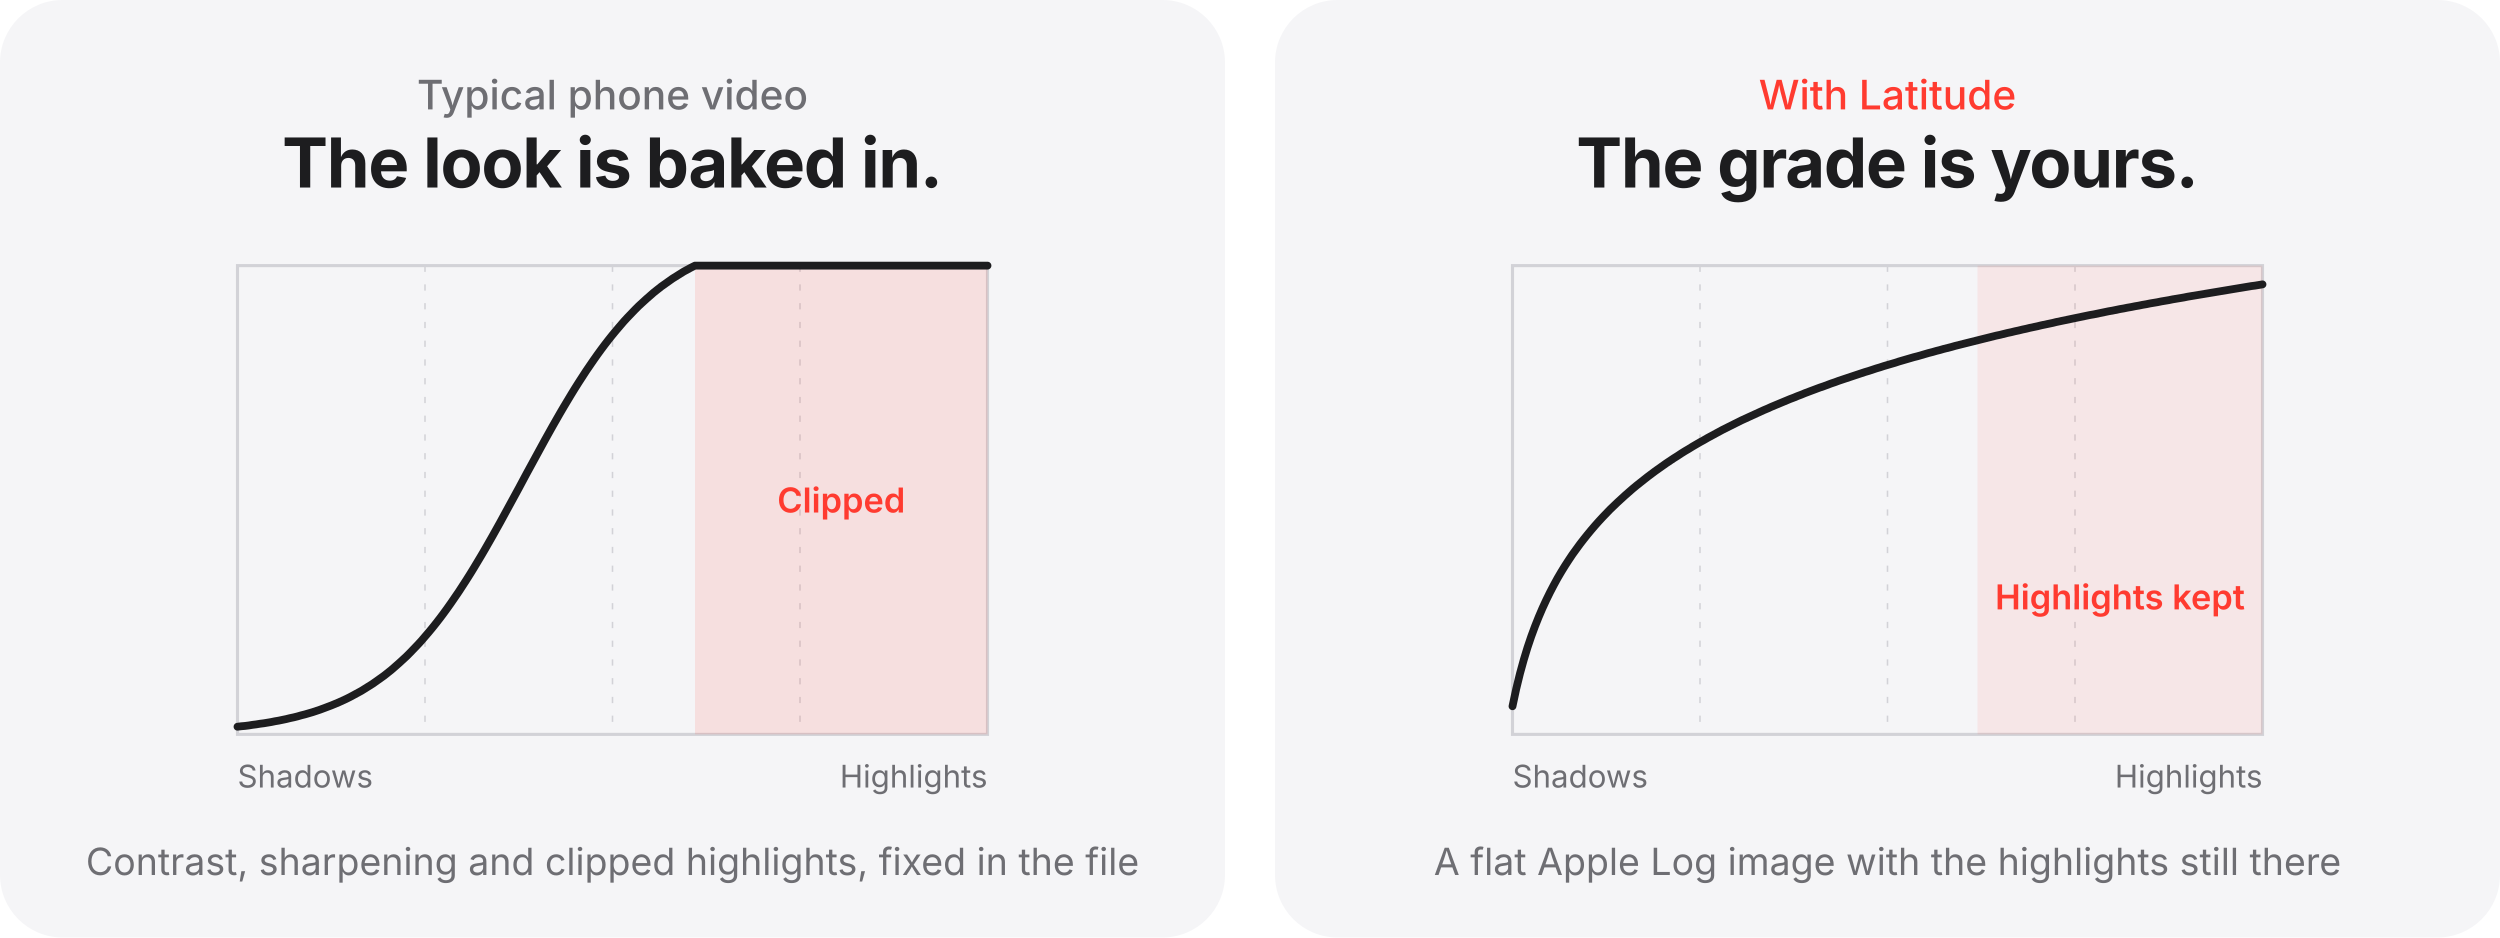
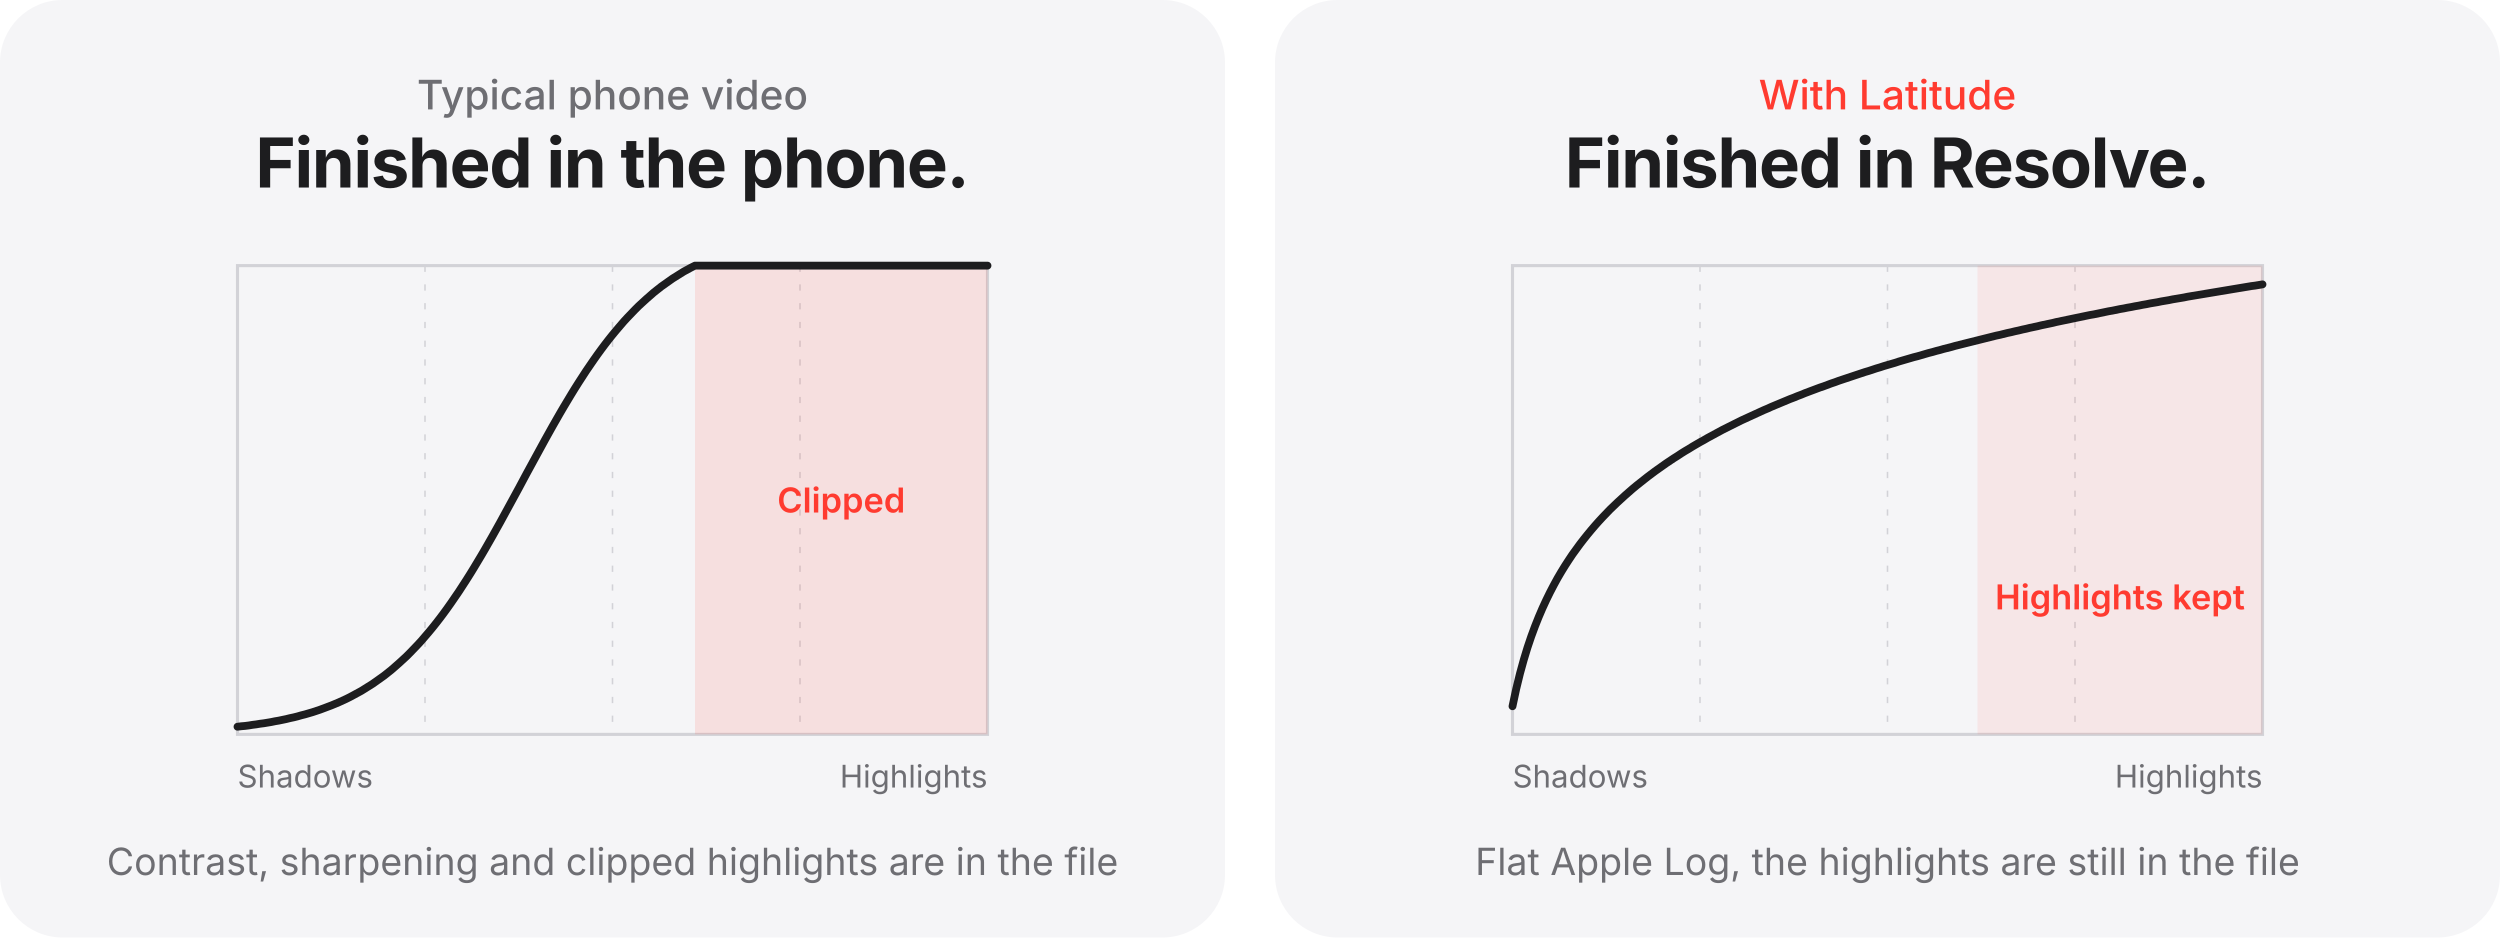
- <svg xmlns="http://www.w3.org/2000/svg" viewBox="0 0 1600 600" width="1600" height="600" role="img" aria-label="Typical phone video: the look is baked in, with contrast, sharpening and clipped highlights fixed in the file. With Latitude: the grade is yours, a flat Apple Log image with the highlights still there.">
+ <svg xmlns="http://www.w3.org/2000/svg" viewBox="0 0 1600 600" width="1600" height="600" role="img" aria-label="Typical phone video: finished in the phone, contrast, sharpening and clipped highlights are in the file. With Latitude: finished in Resolve, flat Apple Log with the highlights still in the file.">
  <style>text{font-family:-apple-system, BlinkMacSystemFont, 'SF Pro Display', 'SF Pro Text', 'Helvetica Neue', 'Segoe UI', Inter, Arial, sans-serif}</style>
  <rect x="0" y="0" width="784" height="600" rx="40" fill="#f5f5f7" />
  <text x="392.0" y="70.0" font-size="26" font-weight="500" fill="#6e6e73" text-anchor="middle" letter-spacing="0">Typical phone video</text>
-   <text x="392.0" y="120.0" font-size="44" font-weight="700" fill="#1d1d1f" text-anchor="middle" letter-spacing="-0.8">The look is baked in.</text>
+   <text x="392.0" y="120.0" font-size="44" font-weight="700" fill="#1d1d1f" text-anchor="middle" letter-spacing="-0.8">Finished in the phone.</text>
  <rect x="152" y="170" width="480" height="300" fill="none" stroke="#d2d2d7" stroke-width="2" />
  <line x1="272.0" y1="170" x2="272.0" y2="470" stroke="#d2d2d7" stroke-width="1" stroke-dasharray="4 8" />
  <line x1="392.0" y1="170" x2="392.0" y2="470" stroke="#d2d2d7" stroke-width="1" stroke-dasharray="4 8" />
  <line x1="512.0" y1="170" x2="512.0" y2="470" stroke="#d2d2d7" stroke-width="1" stroke-dasharray="4 8" />
  <rect x="444.8" y="170" width="187.2" height="300" fill="#ff3b30" fill-opacity=".12" />
  <text x="538.4" y="328.0" font-size="22" font-weight="600" fill="#ff3b30" text-anchor="middle" letter-spacing="0">Clipped</text>
  <path d="M152.0 465.1 L154.4 464.8 L156.8 464.6 L159.2 464.3 L161.6 463.9 L164.0 463.6 L166.4 463.2 L168.8 462.9 L171.2 462.5 L173.6 462.1 L176.0 461.6 L178.4 461.2 L180.8 460.7 L183.2 460.2 L185.6 459.6 L188.0 459.1 L190.4 458.5 L192.8 457.8 L195.2 457.2 L197.6 456.5 L200.0 455.8 L202.4 455.0 L204.8 454.2 L207.2 453.3 L209.6 452.4 L212.0 451.5 L214.4 450.5 L216.8 449.5 L219.2 448.4 L221.6 447.3 L224.0 446.1 L226.4 444.8 L228.8 443.5 L231.2 442.2 L233.6 440.7 L236.0 439.2 L238.4 437.7 L240.8 436.0 L243.2 434.3 L245.6 432.6 L248.0 430.7 L250.4 428.8 L252.8 426.7 L255.2 424.6 L257.6 422.4 L260.0 420.2 L262.4 417.8 L264.8 415.3 L267.2 412.8 L269.6 410.2 L272.0 407.4 L274.4 404.6 L276.8 401.7 L279.2 398.7 L281.6 395.6 L284.0 392.4 L286.4 389.1 L288.8 385.7 L291.2 382.2 L293.6 378.7 L296.0 375.0 L298.4 371.3 L300.8 367.5 L303.2 363.6 L305.6 359.6 L308.0 355.6 L310.4 351.5 L312.8 347.3 L315.2 343.1 L317.6 338.8 L320.0 334.5 L322.4 330.1 L324.8 325.7 L327.2 321.3 L329.6 316.9 L332.0 312.5 L334.4 308.0 L336.8 303.5 L339.2 299.1 L341.6 294.7 L344.0 290.3 L346.4 285.9 L348.8 281.5 L351.2 277.2 L353.6 272.9 L356.0 268.7 L358.4 264.5 L360.8 260.4 L363.2 256.4 L365.6 252.4 L368.0 248.5 L370.4 244.7 L372.8 241.0 L375.2 237.3 L377.6 233.8 L380.0 230.3 L382.4 226.9 L384.8 223.6 L387.2 220.4 L389.6 217.3 L392.0 214.3 L394.4 211.4 L396.8 208.6 L399.2 205.8 L401.6 203.2 L404.0 200.7 L406.4 198.2 L408.8 195.8 L411.2 193.6 L413.6 191.4 L416.0 189.3 L418.4 187.2 L420.8 185.3 L423.2 183.4 L425.6 181.7 L428.0 180.0 L430.4 178.3 L432.8 176.8 L435.2 175.3 L437.6 173.8 L440.0 172.5 L442.4 171.2 L444.8 170.0 L447.2 170.0 L449.6 170.0 L452.0 170.0 L454.4 170.0 L456.8 170.0 L459.2 170.0 L461.6 170.0 L464.0 170.0 L466.4 170.0 L468.8 170.0 L471.2 170.0 L473.6 170.0 L476.0 170.0 L478.4 170.0 L480.8 170.0 L483.2 170.0 L485.6 170.0 L488.0 170.0 L490.4 170.0 L492.8 170.0 L495.2 170.0 L497.6 170.0 L500.0 170.0 L502.4 170.0 L504.8 170.0 L507.2 170.0 L509.6 170.0 L512.0 170.0 L514.4 170.0 L516.8 170.0 L519.2 170.0 L521.6 170.0 L524.0 170.0 L526.4 170.0 L528.8 170.0 L531.2 170.0 L533.6 170.0 L536.0 170.0 L538.4 170.0 L540.8 170.0 L543.2 170.0 L545.6 170.0 L548.0 170.0 L550.4 170.0 L552.8 170.0 L555.2 170.0 L557.6 170.0 L560.0 170.0 L562.4 170.0 L564.8 170.0 L567.2 170.0 L569.6 170.0 L572.0 170.0 L574.4 170.0 L576.8 170.0 L579.2 170.0 L581.6 170.0 L584.0 170.0 L586.4 170.0 L588.8 170.0 L591.2 170.0 L593.6 170.0 L596.0 170.0 L598.4 170.0 L600.8 170.0 L603.2 170.0 L605.6 170.0 L608.0 170.0 L610.4 170.0 L612.8 170.0 L615.2 170.0 L617.6 170.0 L620.0 170.0 L622.4 170.0 L624.8 170.0 L627.2 170.0 L629.6 170.0 L632.0 170.0" fill="none" stroke="#1d1d1f" stroke-width="5" stroke-linecap="round" stroke-linejoin="round" />
  <text x="152.0" y="504.0" font-size="20" font-weight="400" fill="#6e6e73" text-anchor="start" letter-spacing="0">Shadows</text>
  <text x="632.0" y="504.0" font-size="20" font-weight="400" fill="#6e6e73" text-anchor="end" letter-spacing="0">Highlights</text>
-   <text x="392.0" y="560.0" font-size="24" font-weight="400" fill="#6e6e73" text-anchor="middle" letter-spacing="0">Contrast, sharpening and clipped highlights, fixed in the file</text>
+   <text x="392.0" y="560.0" font-size="24" font-weight="400" fill="#6e6e73" text-anchor="middle" letter-spacing="0">Contrast, sharpening and clipped highlights are in the file</text>
  <rect x="816" y="0" width="784" height="600" rx="40" fill="#f5f5f7" />
  <text x="1208.0" y="70.0" font-size="26" font-weight="500" fill="#ff3b30" text-anchor="middle" letter-spacing="0">With Latitude</text>
-   <text x="1208.0" y="120.0" font-size="44" font-weight="700" fill="#1d1d1f" text-anchor="middle" letter-spacing="-0.8">The grade is yours.</text>
+   <text x="1208.0" y="120.0" font-size="44" font-weight="700" fill="#1d1d1f" text-anchor="middle" letter-spacing="-0.8">Finished in Resolve.</text>
  <rect x="968" y="170" width="480" height="300" fill="none" stroke="#d2d2d7" stroke-width="2" />
  <line x1="1088.0" y1="170" x2="1088.0" y2="470" stroke="#d2d2d7" stroke-width="1" stroke-dasharray="4 8" />
  <line x1="1208.0" y1="170" x2="1208.0" y2="470" stroke="#d2d2d7" stroke-width="1" stroke-dasharray="4 8" />
  <line x1="1328.0" y1="170" x2="1328.0" y2="470" stroke="#d2d2d7" stroke-width="1" stroke-dasharray="4 8" />
  <rect x="1265.6" y="170" width="182.4" height="300" fill="#ff3b30" fill-opacity=".08" />
  <text x="1356.8" y="390.0" font-size="22" font-weight="600" fill="#ff3b30" text-anchor="middle" letter-spacing="0">Highlights kept</text>
  <path d="M968.0 452.0 L970.4 440.8 L972.8 431.0 L975.2 422.3 L977.6 414.4 L980.0 407.3 L982.4 400.8 L984.8 394.8 L987.2 389.2 L989.6 384.0 L992.0 379.1 L994.4 374.5 L996.8 370.1 L999.2 366.0 L1001.6 362.1 L1004.0 358.4 L1006.4 354.8 L1008.8 351.5 L1011.2 348.2 L1013.6 345.1 L1016.0 342.1 L1018.4 339.2 L1020.8 336.4 L1023.2 333.7 L1025.6 331.1 L1028.0 328.6 L1030.4 326.1 L1032.8 323.8 L1035.2 321.5 L1037.6 319.3 L1040.0 317.1 L1042.4 315.0 L1044.8 312.9 L1047.2 310.9 L1049.6 309.0 L1052.0 307.1 L1054.4 305.2 L1056.8 303.4 L1059.2 301.6 L1061.6 299.9 L1064.0 298.2 L1066.4 296.5 L1068.8 294.9 L1071.2 293.3 L1073.6 291.8 L1076.0 290.2 L1078.4 288.7 L1080.8 287.3 L1083.2 285.8 L1085.6 284.4 L1088.0 283.0 L1090.4 281.7 L1092.8 280.3 L1095.2 279.0 L1097.6 277.7 L1100.0 276.4 L1102.4 275.1 L1104.8 273.9 L1107.2 272.7 L1109.6 271.5 L1112.0 270.3 L1114.4 269.1 L1116.8 268.0 L1119.2 266.9 L1121.6 265.8 L1124.0 264.7 L1126.4 263.6 L1128.8 262.5 L1131.2 261.5 L1133.6 260.4 L1136.0 259.4 L1138.4 258.4 L1140.8 257.4 L1143.2 256.4 L1145.6 255.4 L1148.0 254.5 L1150.4 253.5 L1152.8 252.6 L1155.2 251.6 L1157.6 250.7 L1160.0 249.8 L1162.4 248.9 L1164.8 248.0 L1167.2 247.2 L1169.6 246.3 L1172.0 245.4 L1174.4 244.6 L1176.8 243.7 L1179.2 242.9 L1181.6 242.1 L1184.0 241.3 L1186.4 240.5 L1188.8 239.7 L1191.2 238.9 L1193.6 238.1 L1196.0 237.4 L1198.4 236.6 L1200.8 235.8 L1203.2 235.1 L1205.6 234.3 L1208.0 233.6 L1210.4 232.9 L1212.8 232.2 L1215.2 231.4 L1217.6 230.7 L1220.0 230.0 L1222.4 229.3 L1224.8 228.6 L1227.2 228.0 L1229.6 227.3 L1232.0 226.6 L1234.4 225.9 L1236.8 225.3 L1239.2 224.6 L1241.6 224.0 L1244.0 223.3 L1246.4 222.7 L1248.8 222.1 L1251.2 221.4 L1253.6 220.8 L1256.0 220.2 L1258.4 219.6 L1260.8 219.0 L1263.2 218.4 L1265.6 217.8 L1268.0 217.2 L1270.4 216.6 L1272.8 216.0 L1275.2 215.4 L1277.6 214.8 L1280.0 214.3 L1282.4 213.7 L1284.8 213.1 L1287.2 212.6 L1289.6 212.0 L1292.0 211.5 L1294.4 210.9 L1296.8 210.4 L1299.2 209.8 L1301.6 209.3 L1304.0 208.8 L1306.4 208.2 L1308.8 207.7 L1311.2 207.2 L1313.6 206.7 L1316.0 206.1 L1318.4 205.6 L1320.8 205.1 L1323.2 204.6 L1325.6 204.1 L1328.0 203.6 L1330.4 203.1 L1332.8 202.6 L1335.2 202.1 L1337.6 201.6 L1340.0 201.2 L1342.4 200.7 L1344.8 200.2 L1347.2 199.7 L1349.6 199.2 L1352.0 198.8 L1354.4 198.3 L1356.8 197.8 L1359.2 197.4 L1361.6 196.9 L1364.0 196.5 L1366.4 196.0 L1368.8 195.6 L1371.2 195.1 L1373.6 194.7 L1376.0 194.2 L1378.4 193.8 L1380.8 193.4 L1383.2 192.9 L1385.6 192.5 L1388.0 192.1 L1390.4 191.6 L1392.8 191.2 L1395.2 190.8 L1397.6 190.4 L1400.0 189.9 L1402.4 189.5 L1404.8 189.1 L1407.2 188.7 L1409.6 188.3 L1412.0 187.9 L1414.4 187.5 L1416.8 187.1 L1419.2 186.7 L1421.6 186.3 L1424.0 185.9 L1426.4 185.5 L1428.8 185.1 L1431.2 184.7 L1433.6 184.3 L1436.0 183.9 L1438.4 183.5 L1440.8 183.1 L1443.2 182.8 L1445.6 182.4 L1448.0 182.0" fill="none" stroke="#1d1d1f" stroke-width="5" stroke-linecap="round" stroke-linejoin="round" />
  <text x="968.0" y="504.0" font-size="20" font-weight="400" fill="#6e6e73" text-anchor="start" letter-spacing="0">Shadows</text>
  <text x="1448.0" y="504.0" font-size="20" font-weight="400" fill="#6e6e73" text-anchor="end" letter-spacing="0">Highlights</text>
-   <text x="1208.0" y="560.0" font-size="24" font-weight="400" fill="#6e6e73" text-anchor="middle" letter-spacing="0">A flat Apple Log image with the highlights still there</text>
+   <text x="1208.0" y="560.0" font-size="24" font-weight="400" fill="#6e6e73" text-anchor="middle" letter-spacing="0">Flat Apple Log, the highlights are still in the file</text>
</svg>
